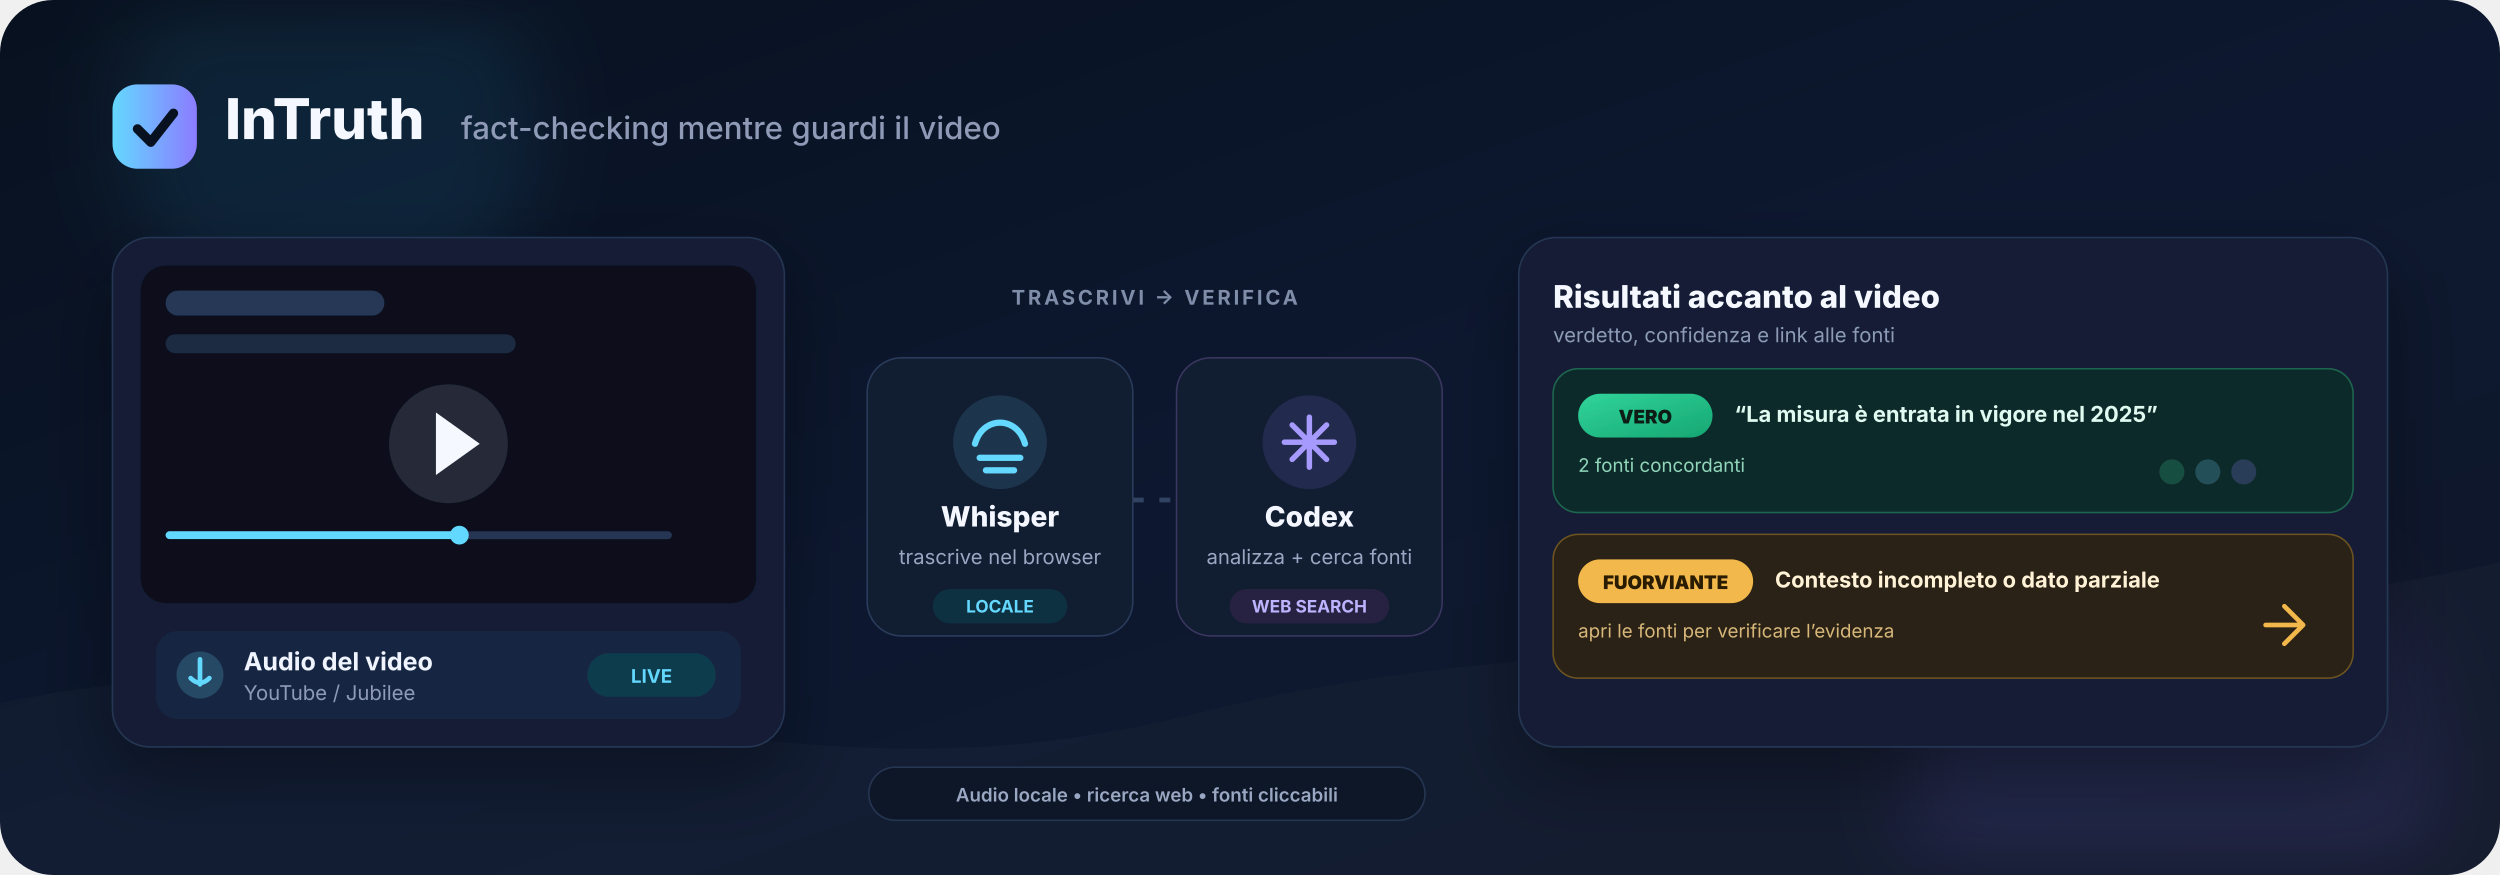
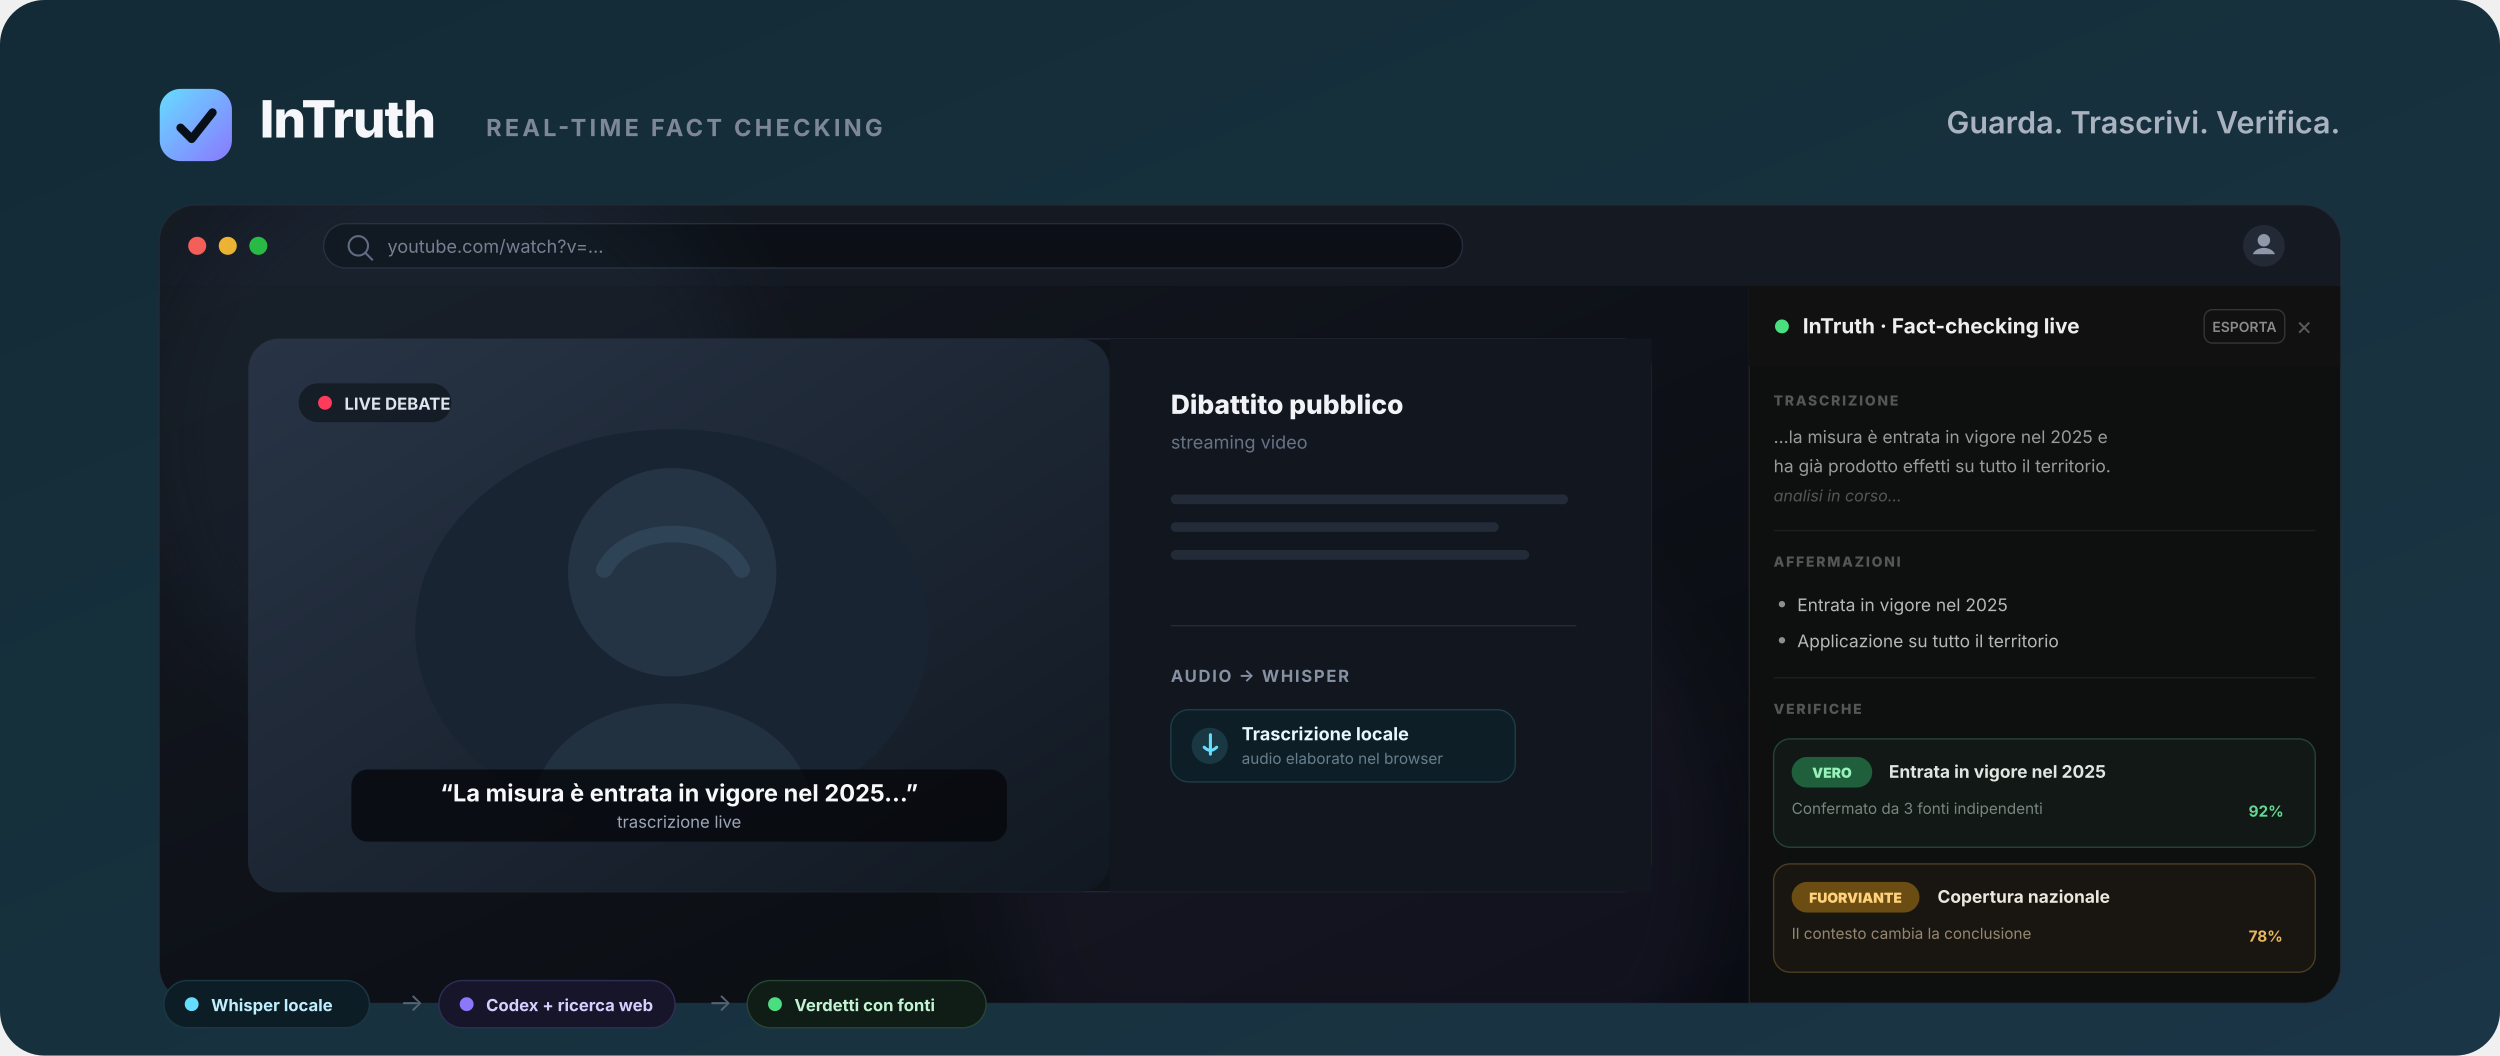
- <svg xmlns="http://www.w3.org/2000/svg" width="1600" height="560" viewBox="0 0 1600 560" role="img" aria-labelledby="title desc">
+ <svg xmlns="http://www.w3.org/2000/svg" width="1800" height="760" viewBox="0 0 1800 760" preserveAspectRatio="xMidYMid meet" role="img" aria-labelledby="title desc">
  <defs>
    <linearGradient id="bg" x1="0" y1="0" x2="1" y2="1">
-       <stop offset="0" stop-color="#08111f" />
-       <stop offset="0.52" stop-color="#0d1830" />
-       <stop offset="1" stop-color="#10172a" />
+       <stop offset="0" stop-color="#06090f" />
+       <stop offset="0.48" stop-color="#0b1018" />
+       <stop offset="1" stop-color="#101522" />
    </linearGradient>
-     <linearGradient id="brand" x1="0" y1="0" x2="1" y2="0">
-       <stop offset="0" stop-color="#64d8ff" />
-       <stop offset="1" stop-color="#8b7cff" />
+     <radialGradient id="glowA" cx="0" cy="0" r="1" gradientTransform="translate(250 30) rotate(38) scale(760 520)">
+       <stop stop-color="#52d7ff" stop-opacity="0.26" />
+       <stop offset="1" stop-color="#52d7ff" stop-opacity="0" />
+     </radialGradient>
+     <radialGradient id="glowB" cx="0" cy="0" r="1" gradientTransform="translate(1620 680) rotate(-135) scale(700 500)">
+       <stop stop-color="#7d72ff" stop-opacity="0.22" />
+       <stop offset="1" stop-color="#7d72ff" stop-opacity="0" />
+     </radialGradient>
+     <linearGradient id="accent" x1="0" y1="0" x2="1" y2="1">
+       <stop offset="0" stop-color="#66dcff" />
+       <stop offset="1" stop-color="#8a78ff" />
    </linearGradient>
-     <linearGradient id="ok" x1="0" y1="0" x2="1" y2="1">
-       <stop offset="0" stop-color="#31d49b" />
-       <stop offset="1" stop-color="#16a772" />
+     <linearGradient id="video" x1="0" y1="0" x2="1" y2="1">
+       <stop offset="0" stop-color="#151a22" />
+       <stop offset="1" stop-color="#090c12" />
    </linearGradient>
-     <filter id="shadow" x="-20%" y="-20%" width="140%" height="140%">
-       <feDropShadow dx="0" dy="18" stdDeviation="24" flood-color="#000" flood-opacity="0.34" />
+     <linearGradient id="speaker" x1="0" y1="0" x2="1" y2="1">
+       <stop offset="0" stop-color="#283446" />
+       <stop offset="1" stop-color="#111821" />
+     </linearGradient>
+     <filter id="soft" x="-50%" y="-50%" width="200%" height="200%">
+       <feGaussianBlur stdDeviation="28" />
    </filter>
-     <filter id="glow" x="-80%" y="-80%" width="260%" height="260%">
-       <feGaussianBlur stdDeviation="26" />
-     </filter>
+     <clipPath id="browserClip">
+       <rect x="0" y="0" width="1570" height="574" rx="26" />
+     </clipPath>
  </defs>
-   <rect width="1600" height="560" rx="34" fill="url(#bg)" />
-   <circle cx="210" cy="80" r="135" fill="#3bc9ff" opacity="0.09" filter="url(#glow)" />
-   <circle cx="1390" cy="495" r="170" fill="#8b7cff" opacity="0.11" filter="url(#glow)" />
-   <path d="M0 450 C280 390 470 530 760 458 C1030 390 1220 440 1600 360 V560 H0Z" fill="#fff" opacity="0.022" />
-   <g transform="translate(72 54)">
-     <rect width="54" height="54" rx="16" fill="url(#brand)" />
-     <path d="M16 28.5 24.5 37 39 18.5" fill="none" stroke="#07111f" stroke-width="6" stroke-linecap="round" stroke-linejoin="round" />
-     <text x="72" y="35" fill="#f6f8ff" font-family="Inter,Segoe UI,Arial,sans-serif" font-size="36" font-weight="800">InTruth</text>
-     <text x="223" y="35" fill="#8e9ab6" font-family="Inter,Segoe UI,Arial,sans-serif" font-size="20" font-weight="500">fact-checking mentre guardi il video</text>
+   <rect width="1800" height="760" rx="32" fill="url(#bg)" />
+   <rect width="1800" height="760" rx="32" fill="url(#glowA)" />
+   <rect width="1800" height="760" rx="32" fill="url(#glowB)" />
+   <g transform="translate(115 64)">
+     <rect width="52" height="52" rx="15" fill="url(#accent)" />
+     <path d="M15 28 23 36 38 17" fill="none" stroke="#071019" stroke-width="6" stroke-linecap="round" stroke-linejoin="round" />
+     <text x="72" y="35" fill="#f6f7fb" font-family="Inter,Segoe UI,Arial,sans-serif" font-size="37" font-weight="800" letter-spacing="-0.7">InTruth</text>
+     <text x="235" y="34" fill="#7d8797" font-family="Inter,Segoe UI,Arial,sans-serif" font-size="17" font-weight="700" letter-spacing="2.3">REAL-TIME FACT CHECKING</text>
  </g>
-   <g transform="translate(72 152)" filter="url(#shadow)">
-     <rect width="430" height="326" rx="24" fill="#121f35" stroke="#263652" />
-     <rect x="18" y="18" width="394" height="216" rx="16" fill="#08101d" />
-     <rect x="34" y="34" width="140" height="16" rx="8" fill="#253956" />
-     <rect x="34" y="62" width="224" height="12" rx="6" fill="#1c2b42" />
-     <circle cx="215" cy="132" r="38" fill="#ffffff" opacity="0.12" />
-     <path d="M207 112 235 132 207 152Z" fill="#f6f8ff" />
-     <g transform="translate(34 188)">
-       <rect width="324" height="5" rx="2.5" fill="#263652" />
-       <rect width="188" height="5" rx="2.5" fill="#64d8ff" />
-       <circle cx="188" cy="2.5" r="6" fill="#64d8ff" />
-     </g>
-     <g transform="translate(28 252)">
-       <rect width="374" height="56" rx="14" fill="#182843" />
-       <circle cx="28" cy="28" r="15" fill="#64d8ff" opacity="0.18" />
-       <path d="M22 30c4 4 8 4 12 0M28 18v16" fill="none" stroke="#64d8ff" stroke-width="3" stroke-linecap="round" />
-       <text x="56" y="25" fill="#eff4ff" font-family="Inter,Segoe UI,Arial,sans-serif" font-size="16" font-weight="700">Audio del video</text>
-       <text x="56" y="44" fill="#8e9ab6" font-family="Inter,Segoe UI,Arial,sans-serif" font-size="13">YouTube / Jubilee</text>
-       <rect x="276" y="14" width="82" height="28" rx="14" fill="#0f3c4d" />
-       <text x="317" y="33" text-anchor="middle" fill="#64d8ff" font-family="Inter,Segoe UI,Arial,sans-serif" font-size="12" font-weight="700">LIVE</text>
+   <text x="1685" y="96" text-anchor="end" fill="#aab2bf" font-family="Inter,Segoe UI,Arial,sans-serif" font-size="22" font-weight="600">Guarda. Trascrivi. Verifica.</text>
+   <rect x="126" y="166" width="1548" height="556" rx="30" fill="#000" opacity="0.38" />
+   <g transform="translate(115 148)">
+     <rect width="1570" height="574" rx="26" fill="#0a0d12" stroke="#242a35" stroke-width="1.5" />
+     <g clip-path="url(#browserClip)">
+       <rect width="1570" height="58" fill="#141922" />
+       <circle cx="27" cy="29" r="6.5" fill="#ff5f57" />
+       <circle cx="49" cy="29" r="6.5" fill="#febc2e" />
+       <circle cx="71" cy="29" r="6.5" fill="#28c840" />
+       <rect x="118" y="13" width="820" height="32" rx="16" fill="#0c1016" stroke="#252d3a" />
+       <circle cx="143" cy="29" r="7" fill="none" stroke="#667085" stroke-width="1.5" />
+       <path d="M148 34 153 39" stroke="#667085" stroke-width="1.5" stroke-linecap="round" />
+       <text x="164" y="34" fill="#7f8999" font-family="Inter,Segoe UI,Arial,sans-serif" font-size="13">youtube.com/watch?v=…</text>
+       <circle cx="1515" cy="29" r="15" fill="#232a36" />
+       <circle cx="1515" cy="25" r="4.5" fill="#8e98a8" />
+       <path d="M1507 35c2.5-6 13.5-6 16 0" fill="#8e98a8" />
+       <rect x="0" y="58" width="1144" height="516" fill="url(#video)" />
+       <rect x="0" y="58" width="1144" height="516" fill="#000" opacity="0.08" />
+       <circle cx="207" cy="164" r="220" fill="#33516d" opacity="0.14" filter="url(#soft)" />
+       <circle cx="864" cy="465" r="260" fill="#4e3c72" opacity="0.13" filter="url(#soft)" />
+       <g transform="translate(64 96)">
+         <rect width="1010" height="398" rx="22" fill="#0f141b" stroke="#202733" />
+         <rect x="0" y="0" width="620" height="398" rx="22" fill="url(#speaker)" />
+         <rect x="620" y="0" width="390" height="398" fill="#11161f" />
+         <ellipse cx="305" cy="210" rx="185" ry="145" fill="#182431" />
+         <circle cx="305" cy="168" r="75" fill="#243444" />
+         <path d="M205 330c20-90 180-90 200 0" fill="#22313f" />
+         <path d="M256 166c18-34 81-34 99 0" fill="none" stroke="#2f4357" stroke-width="12" stroke-linecap="round" />
+         <rect x="36" y="32" width="110" height="28" rx="14" fill="#111821" opacity="0.82" />
+         <circle cx="55" cy="46" r="5" fill="#ff3b5c" />
+         <text x="69" y="51" fill="#dfe5ed" font-family="Inter,Segoe UI,Arial,sans-serif" font-size="12" font-weight="700">LIVE DEBATE</text>
+         <rect x="74" y="310" width="472" height="52" rx="12" fill="#05070a" opacity="0.78" />
+         <text x="310" y="333" text-anchor="middle" fill="#f7f8fa" font-family="Inter,Segoe UI,Arial,sans-serif" font-size="17" font-weight="650">“La misura è entrata in vigore nel 2025…”</text>
+         <text x="310" y="352" text-anchor="middle" fill="#9ca6b5" font-family="Inter,Segoe UI,Arial,sans-serif" font-size="12">trascrizione live</text>
+         <text x="664" y="54" fill="#f1f3f6" font-family="Inter,Segoe UI,Arial,sans-serif" font-size="19" font-weight="760">Dibattito pubblico</text>
+         <text x="664" y="79" fill="#687386" font-family="Inter,Segoe UI,Arial,sans-serif" font-size="13">streaming video</text>
+         <rect x="664" y="112" width="286" height="7" rx="3.5" fill="#232b38" />
+         <rect x="664" y="132" width="236" height="7" rx="3.5" fill="#232b38" />
+         <rect x="664" y="152" width="258" height="7" rx="3.5" fill="#232b38" />
+         <rect x="664" y="206" width="292" height="1" fill="#242c38" />
+         <text x="664" y="247" fill="#8691a2" font-family="Inter,Segoe UI,Arial,sans-serif" font-size="12" font-weight="700" letter-spacing="1.2">AUDIO → WHISPER</text>
+         <g transform="translate(664 267)">
+           <rect width="248" height="52" rx="13" fill="#0d1e26" stroke="#1d3d49" />
+           <circle cx="28" cy="26" r="13" fill="#66dcff" opacity="0.14" />
+           <path d="M24 27c3 3 6 3 9 0M28.5 18v14" fill="none" stroke="#66dcff" stroke-width="2.2" stroke-linecap="round" />
+           <text x="51" y="22" fill="#e6f8ff" font-family="Inter,Segoe UI,Arial,sans-serif" font-size="13" font-weight="700">Trascrizione locale</text>
+           <text x="51" y="39" fill="#67808c" font-family="Inter,Segoe UI,Arial,sans-serif" font-size="11">audio elaborato nel browser</text>
+         </g>
+       </g>
+       <g transform="translate(1144 58)">
+         <rect width="426" height="516" fill="#0f0f0f" opacity="0.95" />
+         <rect width="1" height="516" fill="#ffffff" opacity="0.08" />
+         <rect width="426" height="58" fill="#111111" />
+         <circle cx="24" cy="29" r="5" fill="#4ade80" />
+         <text x="39" y="34" fill="#eeeeee" font-family="Inter,Segoe UI,Arial,sans-serif" font-size="15" font-weight="700">InTruth · Fact-checking live</text>
+         <rect x="328" y="17" width="58" height="24" rx="6" fill="none" stroke="#353535" />
+         <text x="357" y="33" text-anchor="middle" fill="#8b8b8b" font-family="Inter,Segoe UI,Arial,sans-serif" font-size="10" font-weight="600">ESPORTA</text>
+         <text x="400" y="35" text-anchor="middle" fill="#5a5a5a" font-family="Inter,Segoe UI,Arial,sans-serif" font-size="18">×</text>
+         <text x="18" y="86" fill="#565656" font-family="Inter,Segoe UI,Arial,sans-serif" font-size="10" font-weight="800" letter-spacing="1.3">TRASCRIZIONE</text>
+         <text x="18" y="113" fill="#9a9a9a" font-family="Inter,Segoe UI,Arial,sans-serif" font-size="12.5">…la misura è entrata in vigore nel 2025 e</text>
+         <text x="18" y="134" fill="#9a9a9a" font-family="Inter,Segoe UI,Arial,sans-serif" font-size="12.5">ha già prodotto effetti su tutto il territorio.</text>
+         <text x="18" y="155" fill="#555" font-family="Inter,Segoe UI,Arial,sans-serif" font-size="11.5" font-style="italic">analisi in corso…</text>
+         <line x1="18" y1="176" x2="408" y2="176" stroke="#ffffff" stroke-opacity="0.065" />
+         <text x="18" y="202" fill="#565656" font-family="Inter,Segoe UI,Arial,sans-serif" font-size="10" font-weight="800" letter-spacing="1.3">AFFERMAZIONI</text>
+         <circle cx="24" cy="229" r="2.3" fill="#8f8f8f" />
+         <text x="35" y="234" fill="#b7b7b7" font-family="Inter,Segoe UI,Arial,sans-serif" font-size="12.5">Entrata in vigore nel 2025</text>
+         <circle cx="24" cy="255" r="2.3" fill="#8f8f8f" />
+         <text x="35" y="260" fill="#b7b7b7" font-family="Inter,Segoe UI,Arial,sans-serif" font-size="12.5">Applicazione su tutto il territorio</text>
+         <line x1="18" y1="282" x2="408" y2="282" stroke="#ffffff" stroke-opacity="0.065" />
+         <text x="18" y="308" fill="#565656" font-family="Inter,Segoe UI,Arial,sans-serif" font-size="10" font-weight="800" letter-spacing="1.3">VERIFICHE</text>
+         <g transform="translate(18 326)">
+           <rect width="390" height="78" rx="12" fill="#111815" stroke="#244434" />
+           <rect x="13" y="13" width="58" height="22" rx="11" fill="#1f5f3c" />
+           <text x="42" y="28" text-anchor="middle" fill="#98f2bb" font-family="Inter,Segoe UI,Arial,sans-serif" font-size="10" font-weight="900">VERO</text>
+           <text x="83" y="28" fill="#e2e6e3" font-family="Inter,Segoe UI,Arial,sans-serif" font-size="12.5" font-weight="700">Entrata in vigore nel 2025</text>
+           <text x="13" y="54" fill="#79867e" font-family="Inter,Segoe UI,Arial,sans-serif" font-size="11">Confermato da 3 fonti indipendenti</text>
+           <text x="342" y="56" fill="#63d893" font-family="Inter,Segoe UI,Arial,sans-serif" font-size="11" font-weight="700">92%</text>
+         </g>
+         <g transform="translate(18 416)">
+           <rect width="390" height="78" rx="12" fill="#191611" stroke="#4b3d22" />
+           <rect x="13" y="13" width="92" height="22" rx="11" fill="#6b4c13" />
+           <text x="59" y="28" text-anchor="middle" fill="#ffd27b" font-family="Inter,Segoe UI,Arial,sans-serif" font-size="10" font-weight="900">FUORVIANTE</text>
+           <text x="118" y="28" fill="#ece8df" font-family="Inter,Segoe UI,Arial,sans-serif" font-size="12.5" font-weight="700">Copertura nazionale</text>
+           <text x="13" y="54" fill="#948771" font-family="Inter,Segoe UI,Arial,sans-serif" font-size="11">Il contesto cambia la conclusione</text>
+           <text x="342" y="56" fill="#e8b75d" font-family="Inter,Segoe UI,Arial,sans-serif" font-size="11" font-weight="700">78%</text>
+         </g>
+       </g>
    </g>
  </g>
-   <g transform="translate(555 175)">
-     <line x1="0" y1="145" x2="354" y2="145" stroke="#314360" stroke-width="3" stroke-dasharray="7 10" />
-     <path d="M342 135 358 145 342 155Z" fill="#5f7291" />
-     <g transform="translate(0 54)">
-       <rect width="170" height="178" rx="22" fill="#111d31" stroke="#2a3c5b" />
-       <circle cx="85" cy="54" r="30" fill="#64d8ff" opacity="0.13" />
-       <path d="M69 55c5-18 27-18 32 0M72 64h26M76 72h18" fill="none" stroke="#64d8ff" stroke-width="4" stroke-linecap="round" />
-       <text x="85" y="108" text-anchor="middle" fill="#f4f7ff" font-family="Inter,Segoe UI,Arial,sans-serif" font-size="18" font-weight="800">Whisper</text>
-       <text x="85" y="132" text-anchor="middle" fill="#9aa7c2" font-family="Inter,Segoe UI,Arial,sans-serif" font-size="13">trascrive nel browser</text>
-       <rect x="42" y="148" width="86" height="22" rx="11" fill="#0e3141" />
-       <text x="85" y="163" text-anchor="middle" fill="#64d8ff" font-family="Inter,Segoe UI,Arial,sans-serif" font-size="11" font-weight="700">LOCALE</text>
-     </g>
-     <g transform="translate(198 54)">
-       <rect width="170" height="178" rx="22" fill="#111d31" stroke="#3a365f" />
-       <circle cx="85" cy="54" r="30" fill="#8b7cff" opacity="0.14" />
-       <path d="M69 54h32M85 38v32M74 43l22 22M96 43 74 65" fill="none" stroke="#a69aff" stroke-width="3.5" stroke-linecap="round" />
-       <text x="85" y="108" text-anchor="middle" fill="#f4f7ff" font-family="Inter,Segoe UI,Arial,sans-serif" font-size="18" font-weight="800">Codex</text>
-       <text x="85" y="132" text-anchor="middle" fill="#9aa7c2" font-family="Inter,Segoe UI,Arial,sans-serif" font-size="13">analizza + cerca fonti</text>
-       <rect x="34" y="148" width="102" height="22" rx="11" fill="#272241" />
-       <text x="85" y="163" text-anchor="middle" fill="#bcb4ff" font-family="Inter,Segoe UI,Arial,sans-serif" font-size="11" font-weight="700">WEB SEARCH</text>
-     </g>
-     <text x="184" y="20" text-anchor="middle" fill="#7f8da9" font-family="Inter,Segoe UI,Arial,sans-serif" font-size="13" font-weight="700" letter-spacing="1.8">TRASCRIVI → VERIFICA</text>
-   </g>
-   <g transform="translate(972 152)" filter="url(#shadow)">
-     <rect width="556" height="326" rx="24" fill="#121f35" stroke="#263652" />
-     <g transform="translate(22 20)">
-       <text x="0" y="25" fill="#f6f8ff" font-family="Inter,Segoe UI,Arial,sans-serif" font-size="20" font-weight="800">Risultati accanto al video</text>
-       <text x="0" y="47" fill="#8e9ab6" font-family="Inter,Segoe UI,Arial,sans-serif" font-size="13">verdetto, confidenza e link alle fonti</text>
-     </g>
-     <g transform="translate(22 84)">
-       <rect width="512" height="92" rx="16" fill="#102a2a" stroke="#1f664f" />
-       <rect x="16" y="16" width="86" height="28" rx="14" fill="url(#ok)" />
-       <text x="59" y="35" text-anchor="middle" fill="#071b14" font-family="Inter,Segoe UI,Arial,sans-serif" font-size="12" font-weight="900">VERO</text>
-       <text x="116" y="34" fill="#dffaf0" font-family="Inter,Segoe UI,Arial,sans-serif" font-size="14" font-weight="700">“La misura è entrata in vigore nel 2025”</text>
-       <text x="16" y="66" fill="#8fd6ba" font-family="Inter,Segoe UI,Arial,sans-serif" font-size="12">2 fonti concordanti</text>
-       <g transform="translate(388 58)">
-         <circle cx="8" cy="8" r="8" fill="#31d49b" opacity="0.22" />
-         <circle cx="31" cy="8" r="8" fill="#64d8ff" opacity="0.22" />
-         <circle cx="54" cy="8" r="8" fill="#8b7cff" opacity="0.22" />
-       </g>
-     </g>
-     <g transform="translate(22 190)">
-       <rect width="512" height="92" rx="16" fill="#2a2113" stroke="#6e5320" />
-       <rect x="16" y="16" width="112" height="28" rx="14" fill="#f3b84b" />
-       <text x="72" y="35" text-anchor="middle" fill="#2b1c00" font-family="Inter,Segoe UI,Arial,sans-serif" font-size="12" font-weight="900">FUORVIANTE</text>
-       <text x="142" y="34" fill="#fff2d7" font-family="Inter,Segoe UI,Arial,sans-serif" font-size="14" font-weight="700">Contesto incompleto o dato parziale</text>
-       <text x="16" y="66" fill="#d7b77a" font-family="Inter,Segoe UI,Arial,sans-serif" font-size="12">apri le fonti per verificare l’evidenza</text>
-       <path d="M456 58h24m-12-12 12 12-12 12" fill="none" stroke="#f3b84b" stroke-width="3" stroke-linecap="round" stroke-linejoin="round" />
-     </g>
-   </g>
-   <g transform="translate(556 491)">
-     <rect width="356" height="34" rx="17" fill="#0d1728" stroke="#263652" />
-     <text x="178" y="22" text-anchor="middle" fill="#9aa7c2" font-family="Inter,Segoe UI,Arial,sans-serif" font-size="12" font-weight="600">Audio locale • ricerca web • fonti cliccabili</text>
+   <g transform="translate(118 706)">
+     <rect width="148" height="34" rx="17" fill="#0d1d25" stroke="#193846" />
+     <circle cx="20" cy="17" r="5" fill="#66dcff" />
+     <text x="34" y="22" fill="#bfefff" font-family="Inter,Segoe UI,Arial,sans-serif" font-size="12" font-weight="700">Whisper locale</text>
+     <text x="170" y="22" fill="#586474" font-family="Inter,Segoe UI,Arial,sans-serif" font-size="18">→</text>
+     <rect x="198" width="170" height="34" rx="17" fill="#17152a" stroke="#302d55" />
+     <circle cx="218" cy="17" r="5" fill="#8a78ff" />
+     <text x="232" y="22" fill="#d5ceff" font-family="Inter,Segoe UI,Arial,sans-serif" font-size="12" font-weight="700">Codex + ricerca web</text>
+     <text x="392" y="22" fill="#586474" font-family="Inter,Segoe UI,Arial,sans-serif" font-size="18">→</text>
+     <rect x="420" width="172" height="34" rx="17" fill="#101c16" stroke="#264633" />
+     <circle cx="440" cy="17" r="5" fill="#4ade80" />
+     <text x="454" y="22" fill="#c2f4d3" font-family="Inter,Segoe UI,Arial,sans-serif" font-size="12" font-weight="700">Verdetti con fonti</text>
  </g>
</svg>
